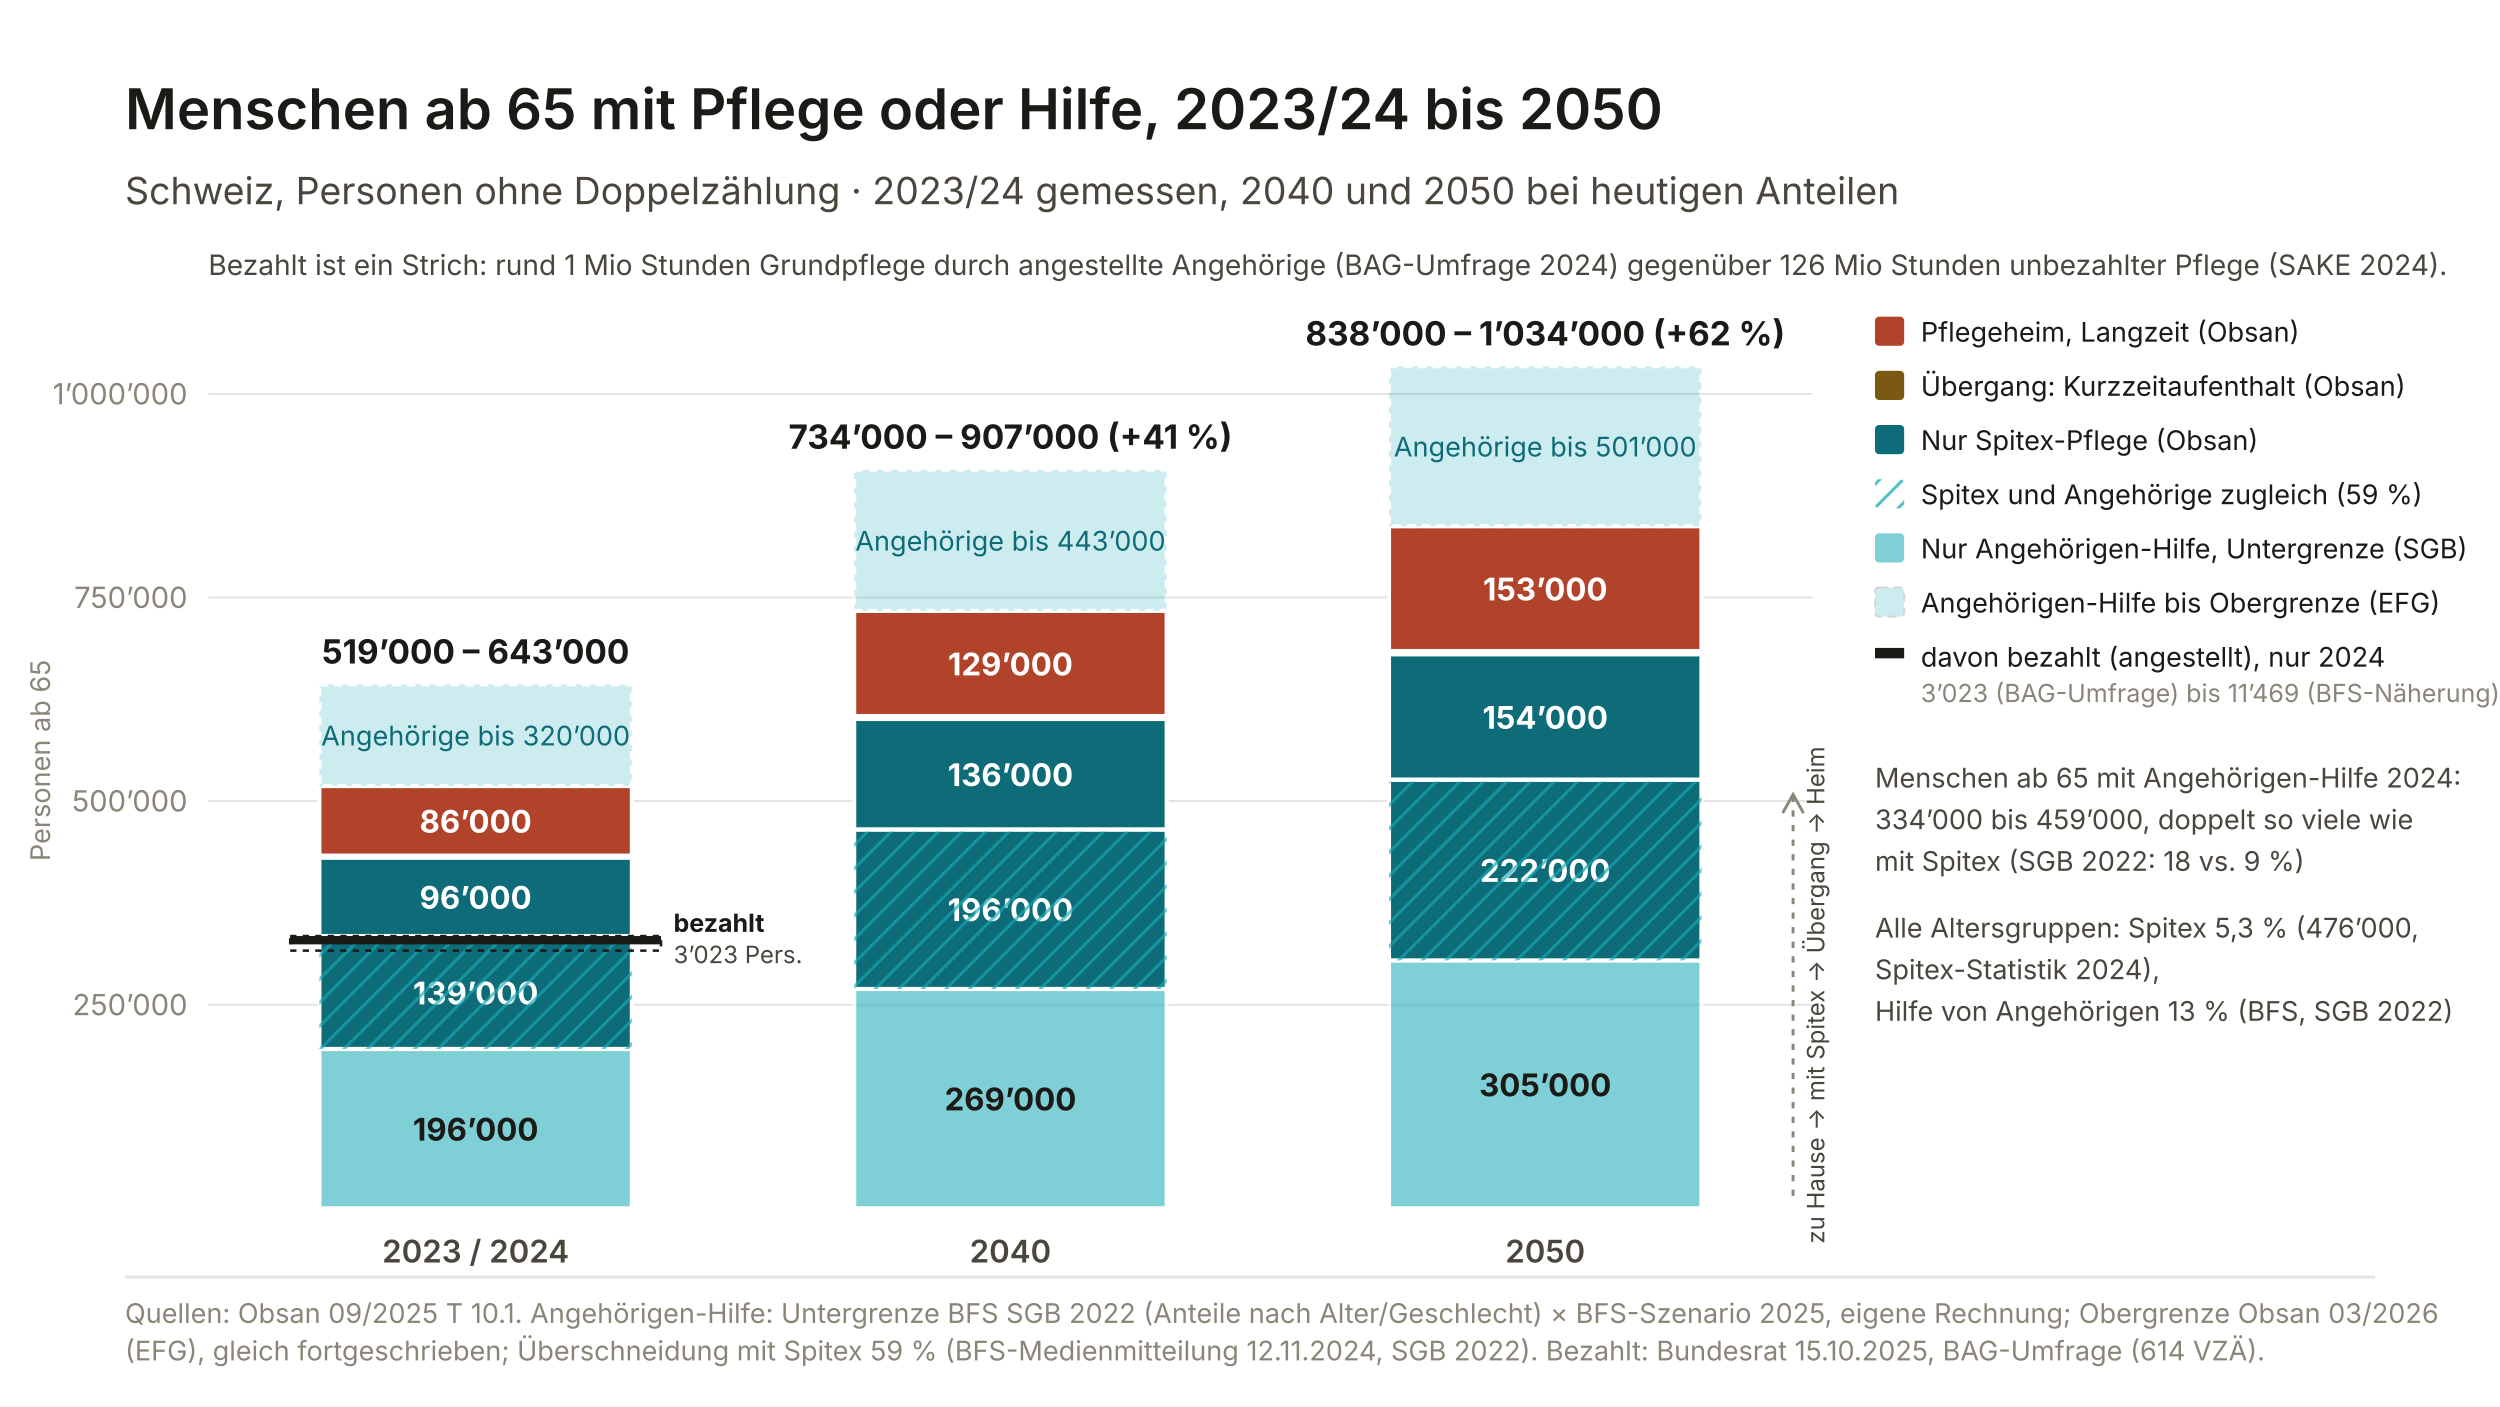
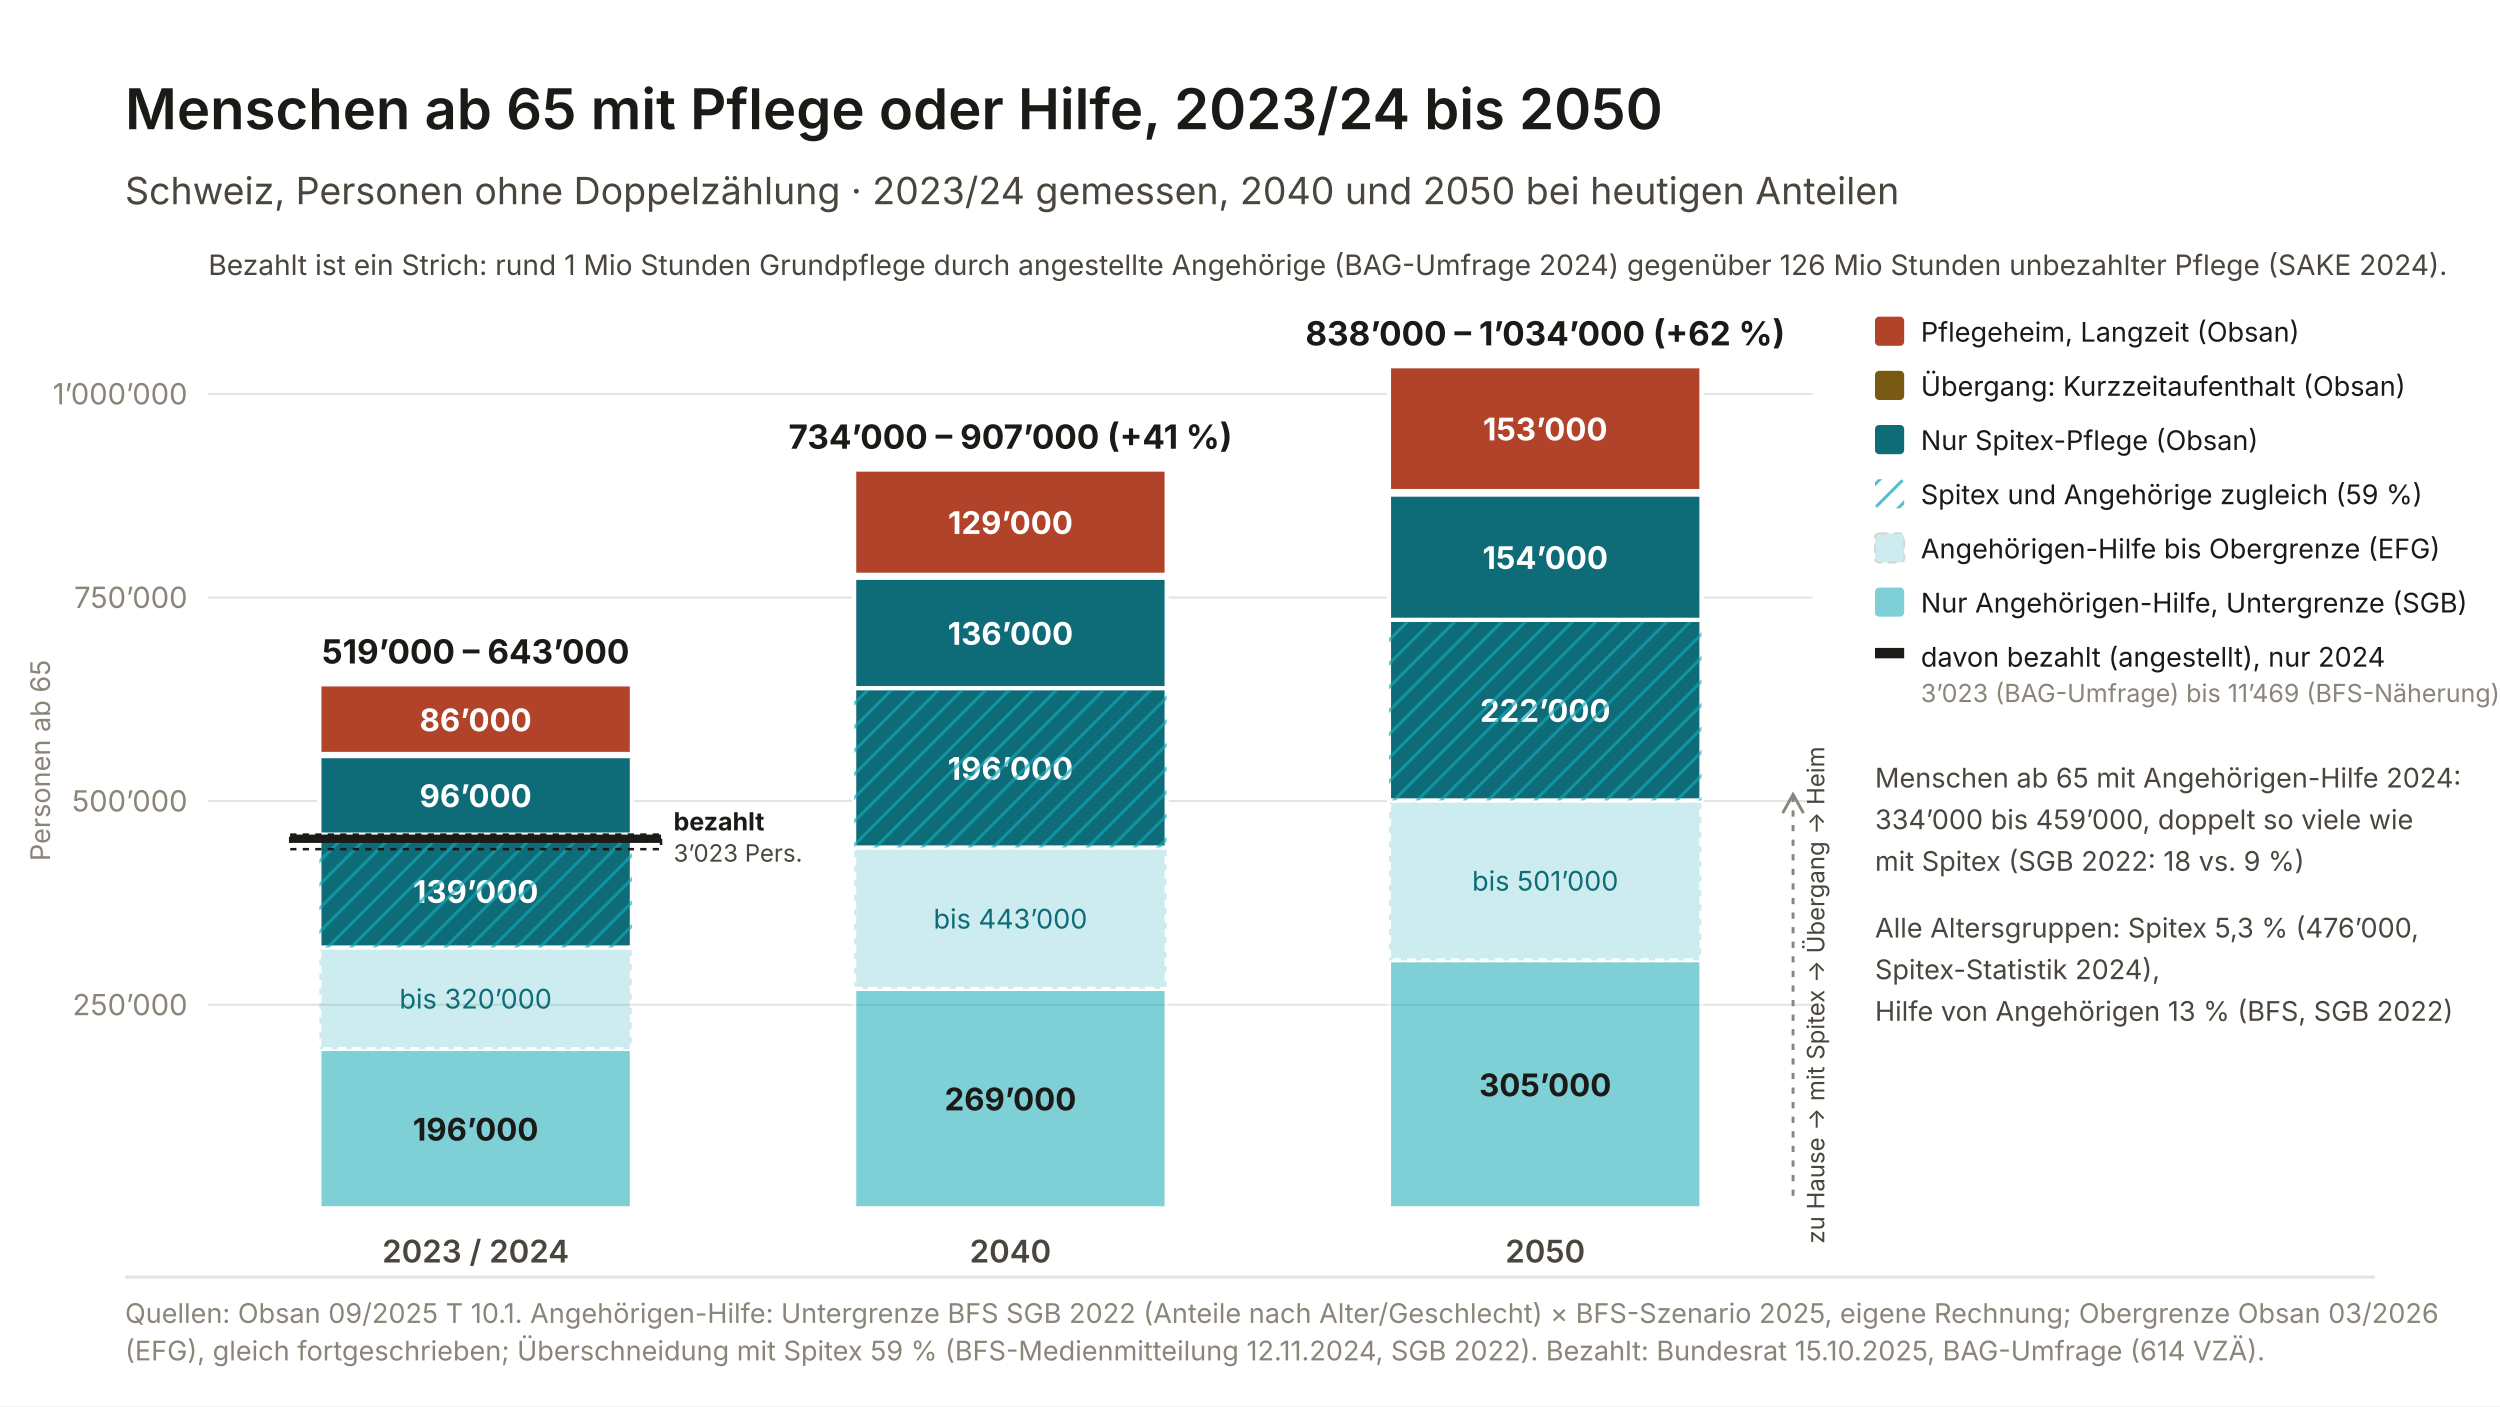
<svg xmlns="http://www.w3.org/2000/svg" width="1200" height="675" viewBox="0 0 1200 675" font-family="Inter, -apple-system, Helvetica, Arial, sans-serif">
  <defs>
    <pattern id="hatch" width="8" height="8" patternUnits="userSpaceOnUse" patternTransform="rotate(45)">
      <line x1="0" y1="0" x2="0" y2="8" stroke="#16A8B5" stroke-width="3" opacity=".7" />
    </pattern>
  </defs>
  <rect width="1200" height="675" fill="#FFFFFF" />
  <text x="60" y="62" font-size="27" font-weight="600" fill="#1B1A17">Menschen ab 65 mit Pflege oder Hilfe, 2023/24 bis 2050</text>
  <text x="60" y="98" font-size="18" fill="#4A463E">Schweiz, Personen ohne Doppelzählung · 2023/24 gemessen, 2040 und 2050 bei heutigen Anteilen</text>
  <line x1="60" y1="613" x2="1140" y2="613" stroke="#E4E4E4" stroke-width="1.5" />
  <text x="60" y="635" font-size="13" fill="#8A8578">Quellen: Obsan 09/2025 T 10.1. Angehörigen-Hilfe: Untergrenze BFS SGB 2022 (Anteile nach Alter/Geschlecht) × BFS-Szenario 2025, eigene Rechnung; Obergrenze Obsan 03/2026</text>
  <text x="60" y="653" font-size="13" fill="#8A8578">(EFG), gleich fortgeschrieben; Überschneidung mit Spitex 59 % (BFS-Medienmitteilung 12.11.2024, SGB 2022). Bezahlt: Bundesrat 15.10.2025, BAG-Umfrage (614 VZÄ).</text>
  <line x1="100" y1="482.3" x2="870" y2="482.3" stroke="#E4E4E4" stroke-width="1" />
  <text x="90" y="487.3" font-size="14" fill="#8A8578" text-anchor="end">250’000</text>
  <line x1="100" y1="384.5" x2="870" y2="384.5" stroke="#E4E4E4" stroke-width="1" />
  <text x="90" y="389.5" font-size="14" fill="#8A8578" text-anchor="end">500’000</text>
  <line x1="100" y1="286.8" x2="870" y2="286.8" stroke="#E4E4E4" stroke-width="1" />
  <text x="90" y="291.8" font-size="14" fill="#8A8578" text-anchor="end">750’000</text>
  <line x1="100" y1="189.1" x2="870" y2="189.1" stroke="#E4E4E4" stroke-width="1" />
  <text x="90" y="194.1" font-size="14" fill="#8A8578" text-anchor="end">1’000’000</text>
  <text transform="translate(24,365.0) rotate(-90)" font-size="13" fill="#8A8578" text-anchor="middle">Personen ab 65</text>
  <rect x="153.3" y="503.5" width="150" height="76.5" fill="#16A8B5" opacity="0.55" stroke="#FFFFFF" stroke-width="2" />
  <text x="228.3" y="547.5" font-size="15" font-weight="700" fill="#1B1A17" text-anchor="middle">196’000</text>
-   <rect x="153.3" y="449.3" width="150" height="54.2" fill="#0E6B78" opacity="1" stroke="#FFFFFF" stroke-width="2" />
-   <text x="228.3" y="482.1" font-size="15" font-weight="700" fill="#FFFFFF" text-anchor="middle">139’000</text>
-   <rect x="153.3" y="449.3" width="150" height="54.2" fill="url(#hatch)" opacity=".9" />
-   <rect x="153.3" y="411.6" width="150" height="37.7" fill="#0E6B78" opacity="1" stroke="#FFFFFF" stroke-width="2" />
-   <text x="228.3" y="436.2" font-size="15" font-weight="700" fill="#FFFFFF" text-anchor="middle">96’000</text>
-   <rect x="153.3" y="410.7" width="150" height="0.9" fill="#7A5A12" opacity="1" stroke="#FFFFFF" stroke-width="2" />
-   <rect x="153.3" y="377.3" width="150" height="33.4" fill="#B0432A" opacity="1" stroke="#FFFFFF" stroke-width="2" />
-   <text x="228.3" y="399.7" font-size="15" font-weight="700" fill="#FFFFFF" text-anchor="middle">86’000</text>
-   <rect x="153.3" y="328.5" width="150" height="48.8" fill="#16A8B5" opacity="0.22" stroke="#FFFFFF" stroke-width="2" stroke-dasharray="4 3" />
-   <text x="228.3" y="357.8" font-size="13" font-weight="400" fill="#0E6B78" text-anchor="middle">Angehörige bis 320’000</text>
-   <rect x="139.3" y="449.3" width="178" height="4.0" fill="#1B1A17" />
-   <rect x="139.3" y="449.3" width="178" height="7.0" fill="none" stroke="#1B1A17" stroke-width="1.2" stroke-dasharray="3 3" />
+   <rect x="153.3" y="454.8" width="150" height="48.8" fill="#16A8B5" opacity="0.22" stroke="#FFFFFF" stroke-width="2" stroke-dasharray="4 3" />
+   <text x="228.3" y="484.1" font-size="13" font-weight="400" fill="#0E6B78" text-anchor="middle">bis 320’000</text>
+   <rect x="153.3" y="400.6" width="150" height="54.2" fill="#0E6B78" opacity="1" stroke="#FFFFFF" stroke-width="2" />
+   <text x="228.3" y="433.4" font-size="15" font-weight="700" fill="#FFFFFF" text-anchor="middle">139’000</text>
+   <rect x="153.3" y="400.6" width="150" height="54.2" fill="url(#hatch)" opacity=".9" />
+   <rect x="153.3" y="362.9" width="150" height="37.7" fill="#0E6B78" opacity="1" stroke="#FFFFFF" stroke-width="2" />
+   <text x="228.3" y="387.4" font-size="15" font-weight="700" fill="#FFFFFF" text-anchor="middle">96’000</text>
+   <rect x="153.3" y="362.0" width="150" height="0.9" fill="#7A5A12" opacity="1" stroke="#FFFFFF" stroke-width="2" />
+   <rect x="153.3" y="328.5" width="150" height="33.4" fill="#B0432A" opacity="1" stroke="#FFFFFF" stroke-width="2" />
+   <text x="228.3" y="351.0" font-size="15" font-weight="700" fill="#FFFFFF" text-anchor="middle">86’000</text>
+   <rect x="139.3" y="400.6" width="178" height="4.0" fill="#1B1A17" />
+   <rect x="139.3" y="400.6" width="178" height="7.0" fill="none" stroke="#1B1A17" stroke-width="1.2" stroke-dasharray="3 3" />
  <text x="228.3" y="318.5" font-size="16" font-weight="700" fill="#1B1A17" text-anchor="middle">519’000 – 643’000</text>
  <text x="228.3" y="606" font-size="15" font-weight="600" fill="#4A463E" text-anchor="middle">2023 / 2024</text>
  <rect x="410.0" y="474.7" width="150" height="105.3" fill="#16A8B5" opacity="0.55" stroke="#FFFFFF" stroke-width="2" />
  <text x="485.0" y="533.0" font-size="15" font-weight="700" fill="#1B1A17" text-anchor="middle">269’000</text>
-   <rect x="410.0" y="398.2" width="150" height="76.5" fill="#0E6B78" opacity="1" stroke="#FFFFFF" stroke-width="2" />
-   <text x="485.0" y="442.1" font-size="15" font-weight="700" fill="#FFFFFF" text-anchor="middle">196’000</text>
-   <rect x="410.0" y="398.2" width="150" height="76.5" fill="url(#hatch)" opacity=".9" />
-   <rect x="410.0" y="345.0" width="150" height="53.1" fill="#0E6B78" opacity="1" stroke="#FFFFFF" stroke-width="2" />
-   <text x="485.0" y="377.3" font-size="15" font-weight="700" fill="#FFFFFF" text-anchor="middle">136’000</text>
-   <rect x="410.0" y="343.7" width="150" height="1.4" fill="#7A5A12" opacity="1" stroke="#FFFFFF" stroke-width="2" />
-   <rect x="410.0" y="293.2" width="150" height="50.5" fill="#B0432A" opacity="1" stroke="#FFFFFF" stroke-width="2" />
-   <text x="485.0" y="324.2" font-size="15" font-weight="700" fill="#FFFFFF" text-anchor="middle">129’000</text>
-   <rect x="410.0" y="225.4" width="150" height="67.8" fill="#16A8B5" opacity="0.22" stroke="#FFFFFF" stroke-width="2" stroke-dasharray="4 3" />
-   <text x="485.0" y="264.3" font-size="13" font-weight="400" fill="#0E6B78" text-anchor="middle">Angehörige bis 443’000</text>
+   <rect x="410.0" y="406.8" width="150" height="67.8" fill="#16A8B5" opacity="0.22" stroke="#FFFFFF" stroke-width="2" stroke-dasharray="4 3" />
+   <text x="485.0" y="445.7" font-size="13" font-weight="400" fill="#0E6B78" text-anchor="middle">bis 443’000</text>
+   <rect x="410.0" y="330.3" width="150" height="76.5" fill="#0E6B78" opacity="1" stroke="#FFFFFF" stroke-width="2" />
+   <text x="485.0" y="374.3" font-size="15" font-weight="700" fill="#FFFFFF" text-anchor="middle">196’000</text>
+   <rect x="410.0" y="330.3" width="150" height="76.5" fill="url(#hatch)" opacity=".9" />
+   <rect x="410.0" y="277.2" width="150" height="53.1" fill="#0E6B78" opacity="1" stroke="#FFFFFF" stroke-width="2" />
+   <text x="485.0" y="309.5" font-size="15" font-weight="700" fill="#FFFFFF" text-anchor="middle">136’000</text>
+   <rect x="410.0" y="275.9" width="150" height="1.4" fill="#7A5A12" opacity="1" stroke="#FFFFFF" stroke-width="2" />
+   <rect x="410.0" y="225.4" width="150" height="50.5" fill="#B0432A" opacity="1" stroke="#FFFFFF" stroke-width="2" />
+   <text x="485.0" y="256.3" font-size="15" font-weight="700" fill="#FFFFFF" text-anchor="middle">129’000</text>
  <text x="485.0" y="215.4" font-size="16" font-weight="700" fill="#1B1A17" text-anchor="middle">734’000 – 907’000  (+41 %)</text>
  <text x="485.0" y="606" font-size="15" font-weight="600" fill="#4A463E" text-anchor="middle">2040</text>
  <rect x="666.7" y="460.9" width="150" height="119.1" fill="#16A8B5" opacity="0.55" stroke="#FFFFFF" stroke-width="2" />
  <text x="741.7" y="526.2" font-size="15" font-weight="700" fill="#1B1A17" text-anchor="middle">305’000</text>
-   <rect x="666.7" y="374.3" width="150" height="86.7" fill="#0E6B78" opacity="1" stroke="#FFFFFF" stroke-width="2" />
-   <text x="741.7" y="423.3" font-size="15" font-weight="700" fill="#FFFFFF" text-anchor="middle">222’000</text>
-   <rect x="666.7" y="374.3" width="150" height="86.7" fill="url(#hatch)" opacity=".9" />
-   <rect x="666.7" y="314.0" width="150" height="60.2" fill="#0E6B78" opacity="1" stroke="#FFFFFF" stroke-width="2" />
-   <text x="741.7" y="349.8" font-size="15" font-weight="700" fill="#FFFFFF" text-anchor="middle">154’000</text>
-   <rect x="666.7" y="312.4" width="150" height="1.6" fill="#7A5A12" opacity="1" stroke="#FFFFFF" stroke-width="2" />
-   <rect x="666.7" y="252.6" width="150" height="59.9" fill="#B0432A" opacity="1" stroke="#FFFFFF" stroke-width="2" />
-   <text x="741.7" y="288.2" font-size="15" font-weight="700" fill="#FFFFFF" text-anchor="middle">153’000</text>
-   <rect x="666.7" y="175.8" width="150" height="76.8" fill="#16A8B5" opacity="0.22" stroke="#FFFFFF" stroke-width="2" stroke-dasharray="4 3" />
-   <text x="741.7" y="219.1" font-size="13" font-weight="400" fill="#0E6B78" text-anchor="middle">Angehörige bis 501’000</text>
+   <rect x="666.7" y="384.2" width="150" height="76.8" fill="#16A8B5" opacity="0.22" stroke="#FFFFFF" stroke-width="2" stroke-dasharray="4 3" />
+   <text x="741.7" y="427.5" font-size="13" font-weight="400" fill="#0E6B78" text-anchor="middle">bis 501’000</text>
+   <rect x="666.7" y="297.5" width="150" height="86.7" fill="#0E6B78" opacity="1" stroke="#FFFFFF" stroke-width="2" />
+   <text x="741.7" y="346.5" font-size="15" font-weight="700" fill="#FFFFFF" text-anchor="middle">222’000</text>
+   <rect x="666.7" y="297.5" width="150" height="86.7" fill="url(#hatch)" opacity=".9" />
+   <rect x="666.7" y="237.3" width="150" height="60.2" fill="#0E6B78" opacity="1" stroke="#FFFFFF" stroke-width="2" />
+   <text x="741.7" y="273.1" font-size="15" font-weight="700" fill="#FFFFFF" text-anchor="middle">154’000</text>
+   <rect x="666.7" y="235.7" width="150" height="1.6" fill="#7A5A12" opacity="1" stroke="#FFFFFF" stroke-width="2" />
+   <rect x="666.7" y="175.8" width="150" height="59.9" fill="#B0432A" opacity="1" stroke="#FFFFFF" stroke-width="2" />
+   <text x="741.7" y="211.4" font-size="15" font-weight="700" fill="#FFFFFF" text-anchor="middle">153’000</text>
  <text x="741.7" y="165.8" font-size="16" font-weight="700" fill="#1B1A17" text-anchor="middle">838’000 – 1’034’000  (+62 %)</text>
  <text x="741.7" y="606" font-size="15" font-weight="600" fill="#4A463E" text-anchor="middle">2050</text>
-   <text x="323.3" y="447.3" font-size="12" font-weight="700" fill="#1B1A17">bezahlt</text>
-   <text x="323.3" y="462.3" font-size="11.5" fill="#4A463E">3’023 Pers.</text>
+   <text x="323.3" y="398.6" font-size="12" font-weight="700" fill="#1B1A17">bezahlt</text>
+   <text x="323.3" y="413.6" font-size="11.5" fill="#4A463E">3’023 Pers.</text>
  <line x1="860.667" y1="574.0" x2="860.667" y2="381.3" stroke="#8A8578" stroke-width="1.4" stroke-dasharray="3 4" />
  <path d="M855.667,390.3 L860.667,381.3 L865.667,390.3" stroke="#8A8578" stroke-width="1.4" fill="none" />
  <text transform="translate(875.6667,477.6) rotate(-90)" font-size="11.5" fill="#4A463E" text-anchor="middle">zu Hause → mit Spitex → Übergang → Heim</text>
  <rect x="900" y="152" width="14" height="14" rx="2" fill="#B0432A" opacity="1" />
  <text x="922" y="164" font-size="13" fill="#1B1A17">Pflegeheim, Langzeit (Obsan)</text>
  <rect x="900" y="178" width="14" height="14" rx="2" fill="#7A5A12" opacity="1" />
  <text x="922" y="190" font-size="13" fill="#1B1A17">Übergang: Kurzzeitaufenthalt (Obsan)</text>
  <rect x="900" y="204" width="14" height="14" rx="2" fill="#0E6B78" opacity="1" />
  <text x="922" y="216" font-size="13" fill="#1B1A17">Nur Spitex-Pflege (Obsan)</text>
  <rect x="900" y="230" width="14" height="14" rx="2" fill="url(#hatch)" opacity="1" />
  <text x="922" y="242" font-size="13" fill="#1B1A17">Spitex und Angehörige zugleich (59 %)</text>
-   <rect x="900" y="256" width="14" height="14" rx="2" fill="#16A8B5" opacity="0.55" />
-   <text x="922" y="268" font-size="13" fill="#1B1A17">Nur Angehörigen-Hilfe, Untergrenze (SGB)</text>
-   <rect x="900" y="282" width="14" height="14" rx="2" fill="#16A8B5" opacity="0.22" stroke="#4A463E" stroke-width="1" stroke-dasharray="4 3" />
-   <text x="922" y="294" font-size="13" fill="#1B1A17">Angehörigen-Hilfe bis Obergrenze (EFG)</text>
+   <rect x="900" y="256" width="14" height="14" rx="2" fill="#16A8B5" opacity="0.22" stroke="#4A463E" stroke-width="1" stroke-dasharray="4 3" />
+   <text x="922" y="268" font-size="13" fill="#1B1A17">Angehörigen-Hilfe bis Obergrenze (EFG)</text>
+   <rect x="900" y="282" width="14" height="14" rx="2" fill="#16A8B5" opacity="0.55" />
+   <text x="922" y="294" font-size="13" fill="#1B1A17">Nur Angehörigen-Hilfe, Untergrenze (SGB)</text>
  <rect x="900" y="311" width="14" height="5" fill="#1B1A17" />
  <text x="922" y="320" font-size="13" fill="#1B1A17">davon bezahlt (angestellt), nur 2024</text>
  <text x="922" y="337" font-size="12" fill="#8A8578">3’023 (BAG-Umfrage) bis 11’469 (BFS-Näherung)</text>
  <text x="900" y="378" font-size="13" fill="#4A463E">Menschen ab 65 mit Angehörigen-Hilfe 2024:</text>
  <text x="900" y="398" font-size="13" fill="#4A463E">334’000 bis 459’000, doppelt so viele wie</text>
  <text x="900" y="418" font-size="13" fill="#4A463E">mit Spitex (SGB 2022: 18 vs. 9 %)</text>
  <text x="900" y="450" font-size="13" fill="#4A463E">Alle Altersgruppen: Spitex 5,3 % (476’000,</text>
  <text x="900" y="470" font-size="13" fill="#4A463E">Spitex-Statistik 2024),</text>
  <text x="900" y="490" font-size="13" fill="#4A463E">Hilfe von Angehörigen 13 % (BFS, SGB 2022)</text>
  <text x="100" y="132" font-size="13.5" fill="#4A463E" text-anchor="start">Bezahlt ist ein Strich: rund 1 Mio Stunden Grundpflege durch angestellte Angehörige (BAG-Umfrage 2024) gegenüber 126 Mio Stunden unbezahlter Pflege (SAKE 2024).</text>
</svg>
